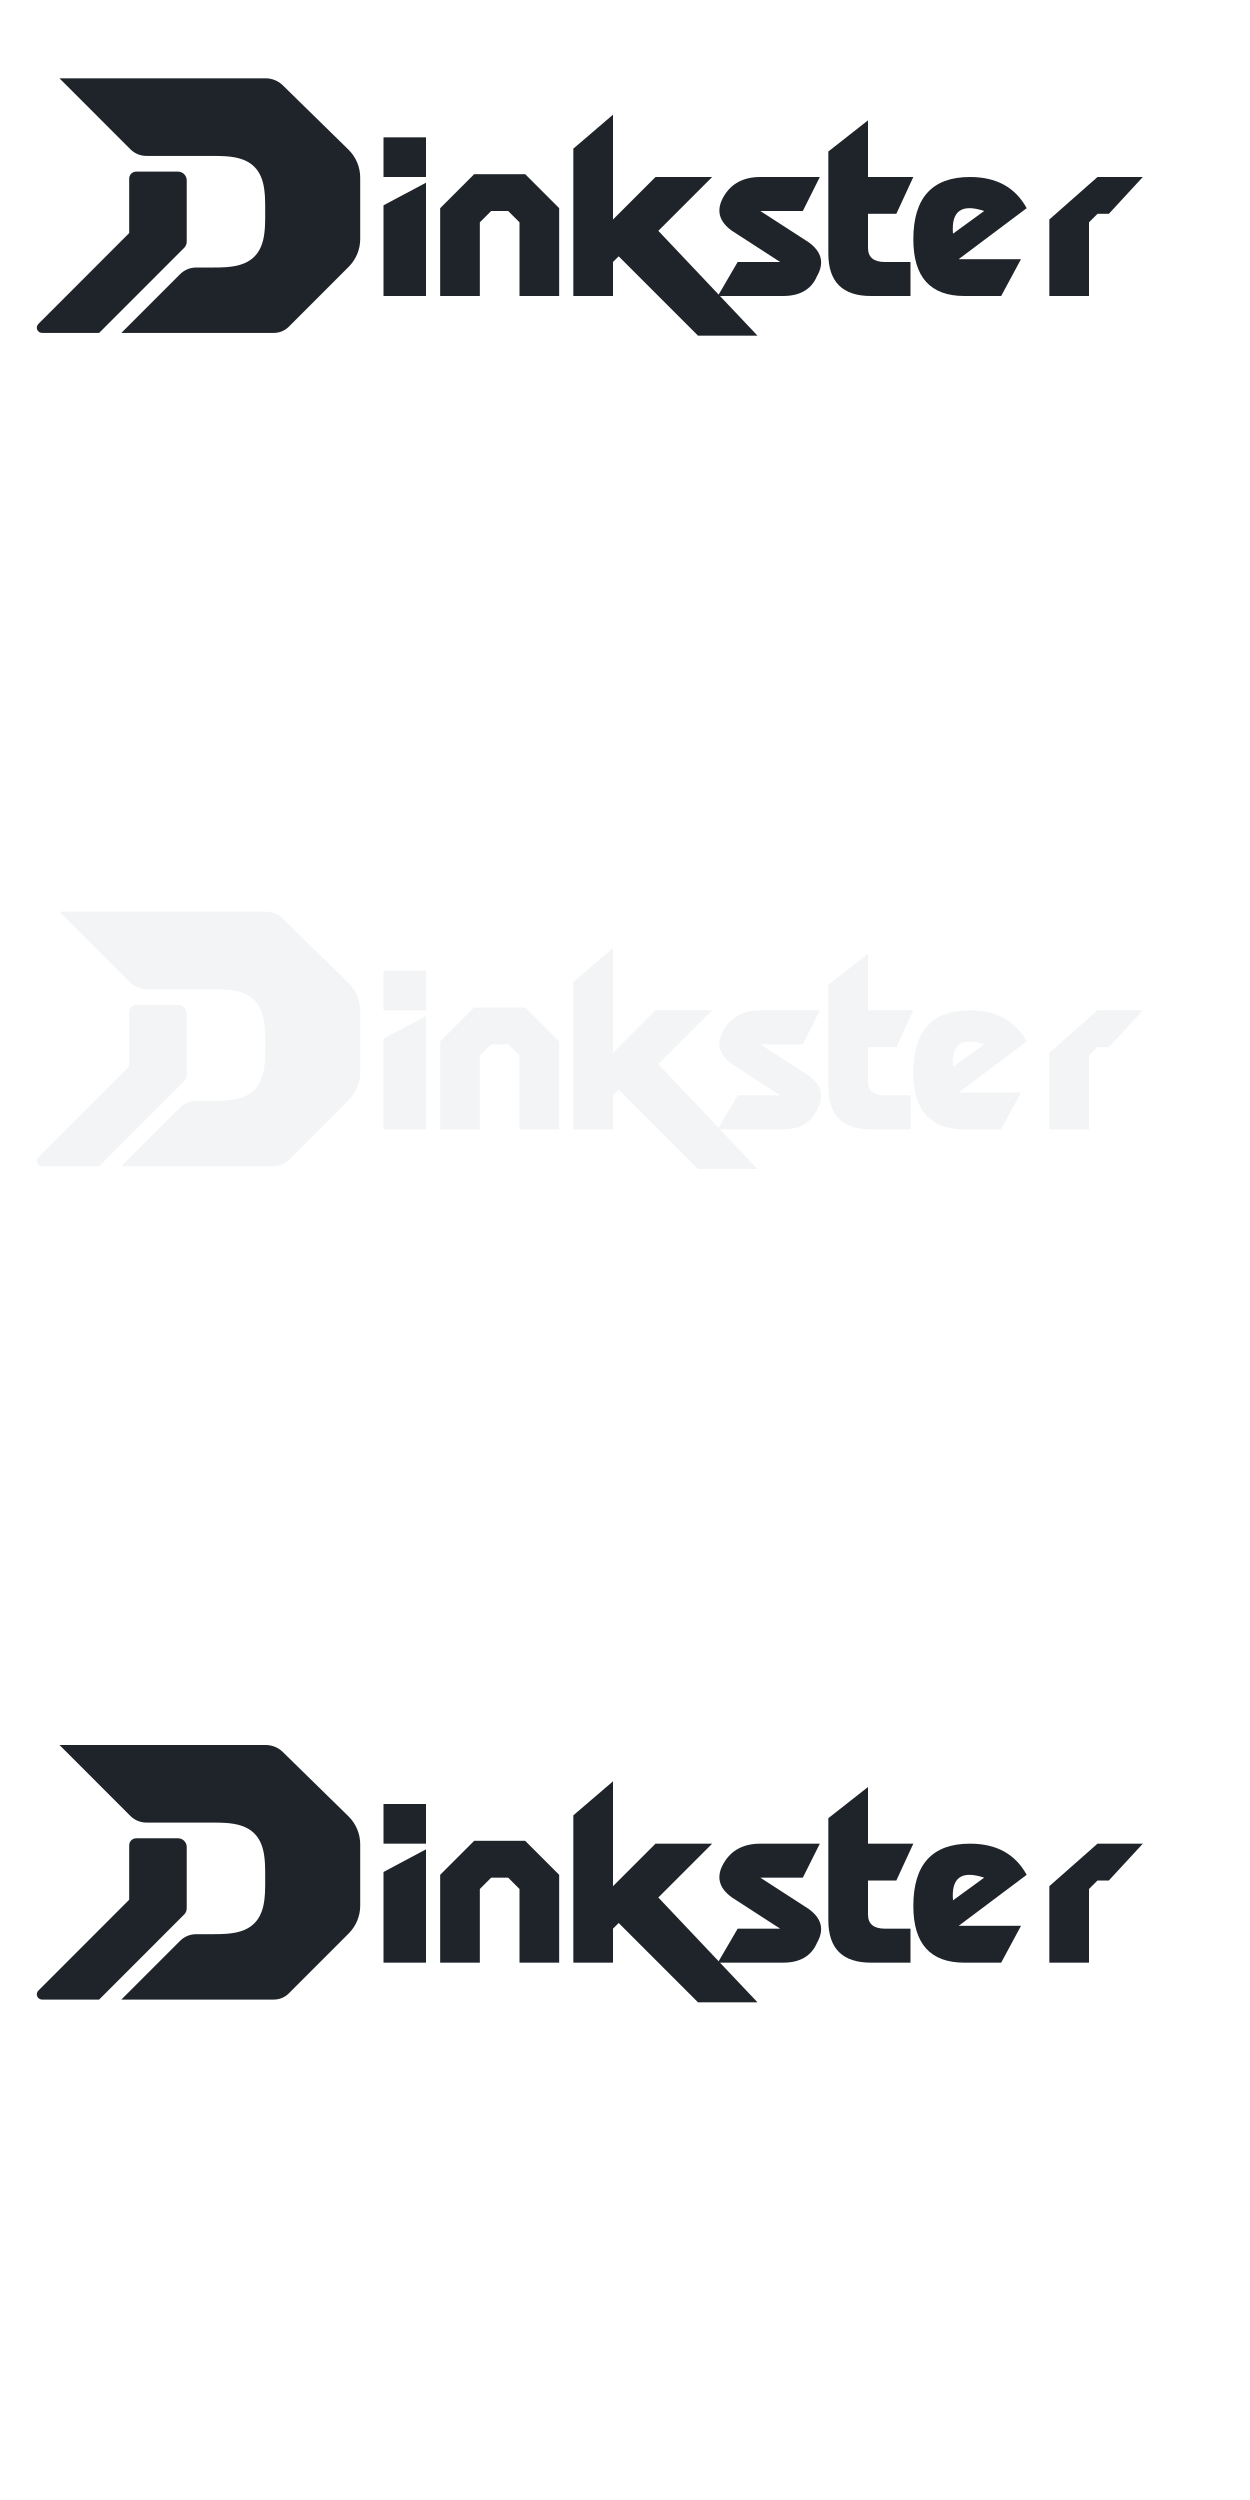
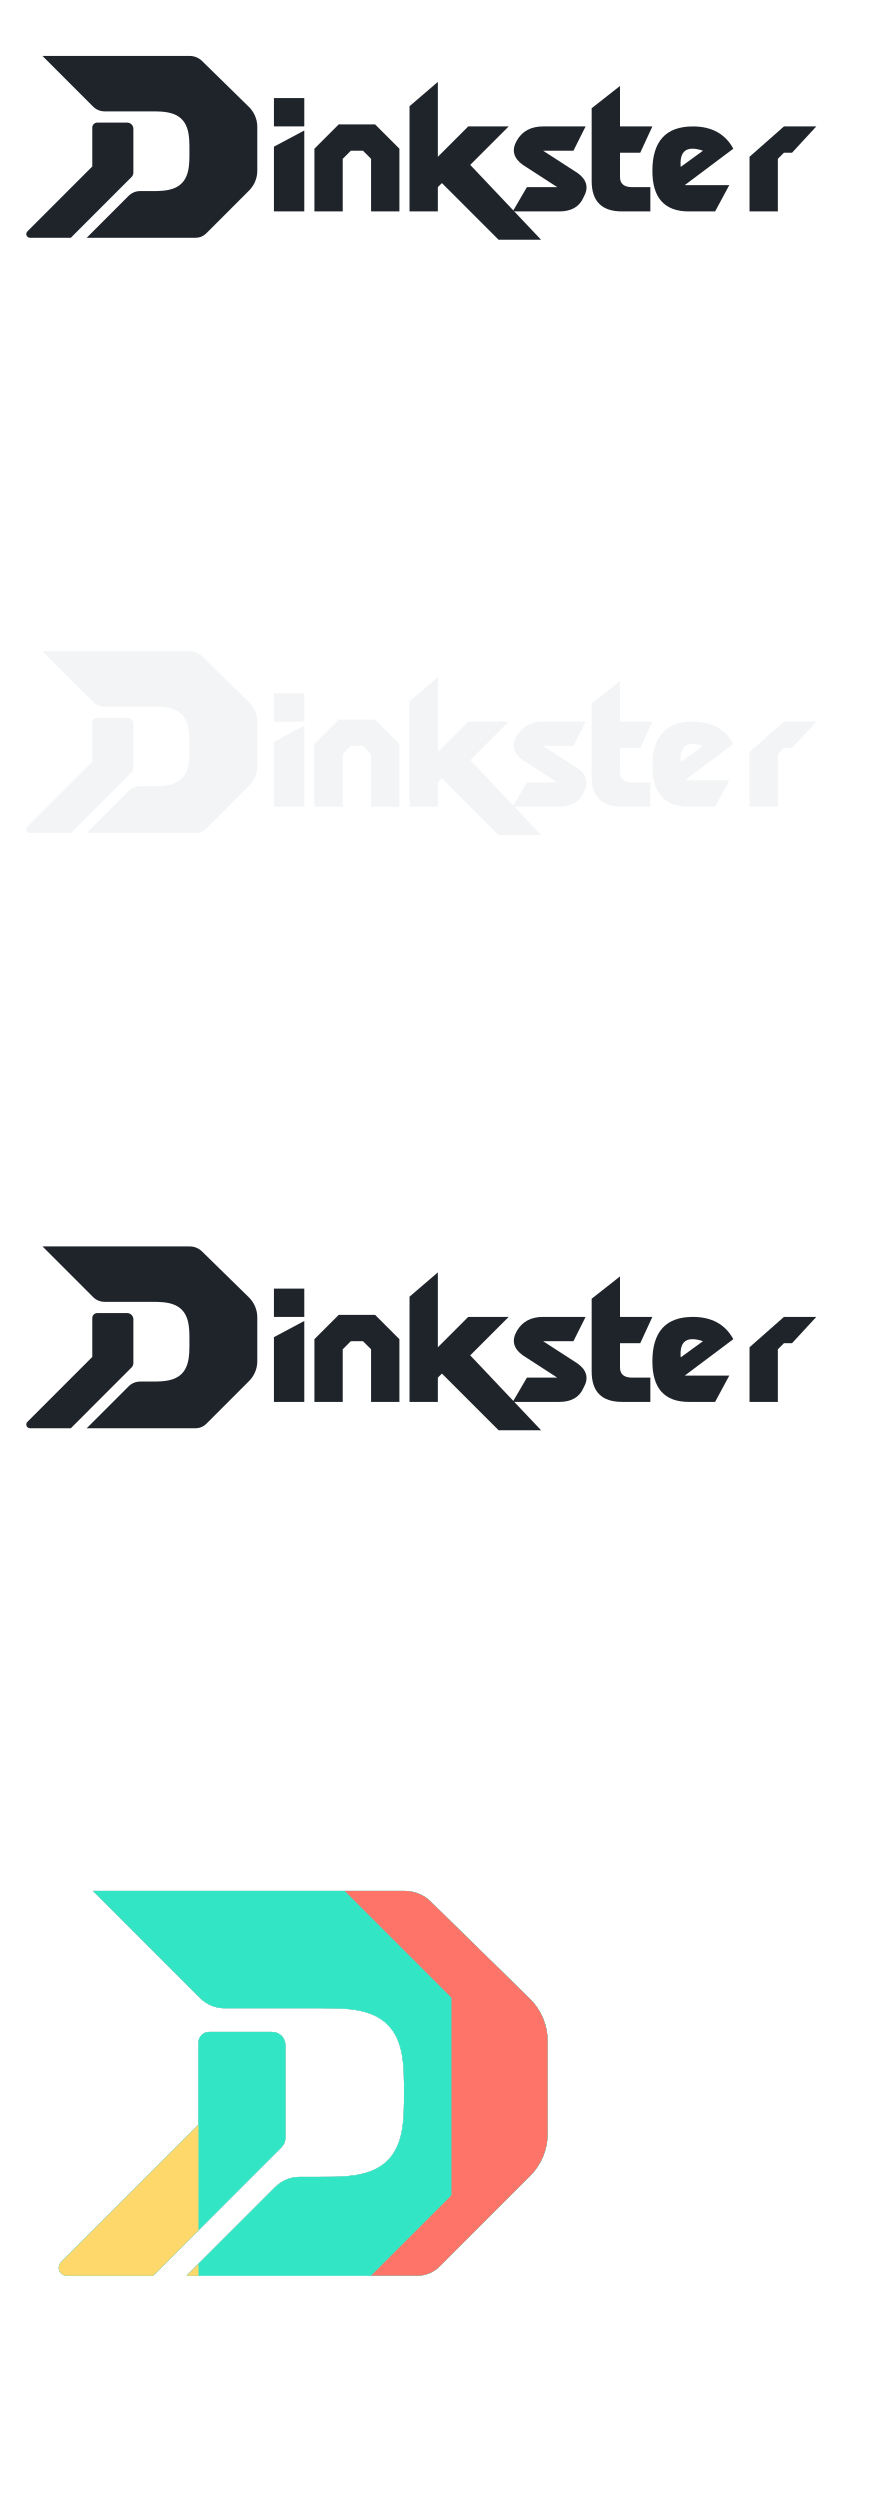
- <svg xmlns="http://www.w3.org/2000/svg" viewBox="0 0 1500 3000" width="1500" height="3000">
+ <svg xmlns="http://www.w3.org/2000/svg" viewBox="0 0 1500 4200" width="1500" height="4200">
  <g id="00_Reference" style="display:none">
    </g>
  <g id="01_Construction" style="display:none">
+     <g id="d-named-construction" transform="translate(-180.0791 26.32411) scale(2.213439)" fill="none" stroke="#FF7468" stroke-width="0.5">
+       <path d="M152.0 68.0 L388.6 68.0 A28.0 28.0 0 0 1 408.2 76.0 L483.5 149.8 A45.0 45.0 0 0 1 497.0 181.9 L497.0 252.4 A45.0 45.0 0 0 1 483.8 284.2 L415.0 353.0 A24.0 24.0 0 0 1 398.1 360.0 L223.0 360.0 L290.4 292.6 A26.0 26.0 0 0 1 308.8 285.0 L324.0 285.0 L331.5 285.0 L335.6 284.9 L339.0 284.8 L341.9 284.7 L344.6 284.5 L347.0 284.2 L349.3 283.9 L351.5 283.6 L353.5 283.3 L355.5 282.9 L357.3 282.4 L359.1 281.9 L360.8 281.4 L362.4 280.8 L364.0 280.2 L365.5 279.5 L366.9 278.8 L368.3 278.0 L369.7 277.2 L370.9 276.4 L372.2 275.5 L373.3 274.5 L374.5 273.6 L375.5 272.5 L376.6 271.5 L377.5 270.3 L378.5 269.2 L379.4 267.9 L380.2 266.7 L381.0 265.3 L381.8 263.9 L382.5 262.5 L383.2 261.0 L383.8 259.4 L384.4 257.8 L384.9 256.1 L385.4 254.3 L385.9 252.5 L386.3 250.5 L386.6 248.5 L386.9 246.3 L387.2 244.0 L387.5 241.6 L387.7 238.9 L387.8 236.0 L387.9 232.6 L388.0 228.5 L388.0 221.0 L388.0 213.5 L387.9 209.4 L387.8 206.0 L387.7 203.1 L387.5 200.4 L387.2 198.0 L386.9 195.7 L386.6 193.5 L386.3 191.5 L385.9 189.5 L385.4 187.7 L384.9 185.9 L384.4 184.2 L383.8 182.6 L383.2 181.0 L382.5 179.5 L381.8 178.1 L381.0 176.7 L380.2 175.3 L379.4 174.1 L378.5 172.8 L377.5 171.7 L376.6 170.5 L375.5 169.5 L374.5 168.4 L373.3 167.5 L372.2 166.5 L370.9 165.6 L369.7 164.8 L368.3 164.0 L366.9 163.2 L365.5 162.5 L364.0 161.8 L362.4 161.2 L360.8 160.6 L359.1 160.1 L357.3 159.6 L355.5 159.1 L353.5 158.7 L351.5 158.4 L349.3 158.1 L347.0 157.8 L344.6 157.5 L341.9 157.3 L339.0 157.2 L335.6 157.1 L331.5 157.0 L324.0 157.0 L251.8 157.0 A26.0 26.0 0 0 1 233.4 149.4 Z" />
+       <circle id="vertex-top_left" cx="152.0" cy="68.0" r="1" />
+       <circle id="vertex-top_right" cx="400.0" cy="68.0" r="1" />
+       <circle id="vertex-right_top" cx="497.0" cy="163.0" r="1" />
+       <circle id="vertex-right_bottom" cx="497.0" cy="271.0" r="1" />
+       <circle id="vertex-bottom_right" cx="408.0" cy="360.0" r="1" />
+       <circle id="vertex-bottom_channel" cx="223.0" cy="360.0" r="1" />
+       <circle id="vertex-aperture_bl" cx="298.0" cy="285.0" r="1" />
+       <circle id="vertex-aperture_tl" cx="241.0" cy="157.0" r="1" />
+       <circle id="fillet-top_right" cx="388.573" cy="96.0" r="28.0" />
+       <circle id="fillet-right_top" cx="452.0" cy="181.915" r="45.0" />
+       <circle id="fillet-right_bottom" cx="452.0" cy="252.36" r="45.0" />
+       <circle id="fillet-bottom_right" cx="398.059" cy="336.0" r="24.0" />
+       <circle id="fillet-aperture_bl" cx="308.77" cy="311.0" r="26.0" />
+       <circle id="fillet-aperture_tl" cx="251.77" cy="131.0" r="26.0" />
+       <path d="M232.0 183.0 A8.0 8.0 0 0 1 240.0 175.0 L288.0 175.0 A10.0 10.0 0 0 1 298.0 185.0 L298.0 255.4 A10.0 10.0 0 0 1 295.1 262.4 L197.5 360.0 L132.0 360.0 A6.0 6.0 0 0 1 127.7 349.8 L232.0 245.5 Z" />
+       <circle id="vertex-stem_tl" cx="232.0" cy="175.0" r="1" />
+       <circle id="vertex-stem_tr" cx="298.0" cy="175.0" r="1" />
+       <circle id="vertex-stem_bottom" cx="298.0" cy="259.5" r="1" />
+       <circle id="vertex-leg_bottom" cx="197.5" cy="360.0" r="1" />
+       <circle id="vertex-leg_end" cx="117.5" cy="360.0" r="1" />
+       <circle id="vertex-leg_stem" cx="232.0" cy="245.5" r="1" />
+       <circle id="fillet-stem_tl" cx="240.0" cy="183.0" r="8.0" />
+       <circle id="fillet-stem_tr" cx="288.0" cy="185.0" r="10.0" />
+       <circle id="fillet-stem_bottom" cx="288.0" cy="255.358" r="10.0" />
+       <circle id="fillet-leg_end" cx="131.985" cy="354.0" r="6.0" />
+       <line id="guide-TOP" x1="80" y1="68.0" x2="520" y2="68.0" />
+       <line id="guide-BOTTOM" x1="80" y1="360.0" x2="520" y2="360.0" />
+       <line id="guide-RIGHT" x1="497.0" y1="40" x2="497.0" y2="390" />
+       <line id="guide-APERTURE_TOP" x1="220" y1="157.0" x2="410" y2="157.0" />
+       <line id="guide-APERTURE_BOTTOM" x1="220" y1="285.0" x2="410" y2="285.0" />
+       <line id="guide-STEM_TOP" x1="210" y1="175.0" x2="320" y2="175.0" />
+       <line id="guide-STEM_L" x1="232.0" y1="160" x2="232.0" y2="380" />
+       <line id="guide-STEM_R" x1="298.0" y1="160" x2="298.0" y2="380" />
+       <path id="guide-CHAMFER_TL" d="M124.0 40L474.0 390" />
+       <path id="guide-CHAMFER_TR" d="M374.0 40L724.0 390" />
+       <path id="guide-CHAMFER_BR" d="M728.0 40L378.0 390" />
+       <path id="guide-CHANNEL_LOW" d="M543.0 40L193.0 390" />
+       <path id="guide-STEM_DIAG" d="M517.5 40L167.5 390" />
+       <path id="guide-LEG_DIAG" d="M437.5 40L87.5 390" />
+       <circle id="BOWL_R-construction" cx="338.0" cy="221.0" r="50.0" />
+     </g>
    <g id="outfit-scaffold" transform="translate(120 800) scale(.12 -.12)">
      <path id="scaffold-i" d="M50 0V489H224.5V0ZM137.25 545.5Q98 545.5 72.0 572.375Q46 599.25 46 638.5Q46 677.75 72.0 704.625Q98 731.5 137.25 731.5Q177.5 731.5 203.0 704.625Q228.5 677.75 228.5 638.5Q228.5 599.25 203.0 572.375Q177.5 545.5 137.25 545.5Z" transform="translate(0 0)" />
      <path id="scaffold-n" d="M367.5 0V276.25Q367.5 310 347.5 329.375Q327.5 348.75 296.811 348.75Q275.936 348.75 259.593 340.0Q243.25 331.25 234.125 314.875Q225 298.5 225 276.25L157.25 307.75Q157.25 366.5 183.125 409.375Q209 452.25 254.474 475.625Q299.948 499 357.599 499Q410.75 499 452.375 474.5Q494 450 518.0 408.75Q542 367.5 542 316V0ZM50.5 0V489H225V0Z" transform="translate(275 0)" />
      <path id="scaffold-k" d="M364.5 0 211 255.5 363.5 489H554.5L364.5 225.75L369.5 289.5L564.5 0ZM50.5 0V729H225V0Z" transform="translate(858 0)" />
      <path id="scaffold-s" d="M236.75 -13.75Q192.25 -13.75 148.5 -2.125Q104.75 9.5 67.375 30.125Q30 50.75 4 78L98.75 175Q123 149.75 156.25 135.625Q189.5 121.5 227.5 121.5Q249.5 121.5 261.375 127.625Q273.25 133.75 273.25 145Q273.25 161 256.375 169.25Q239.5 177.5 213.25 184.125Q187 190.75 157.75 200.125Q128.5 209.5 101.875 225.75Q75.25 242 58.75 270.875Q42.25 299.75 42.25 345Q42.25 391.75 67.5 427.375Q92.75 463 139.0 483.625Q185.25 504.25 247 504.25Q310.25 504.25 367.125 482.625Q424 461 458.5 417.75L363 320.75Q339 348.25 309.75 358.625Q280.5 369 256.75 369Q234.25 369 224.125 362.375Q214 355.75 214 345Q214 331.75 230.5 323.75Q247 315.75 273.25 309.25Q299.5 302.75 328.375 292.875Q357.25 283 383.5 265.375Q409.75 247.75 426.25 218.75Q442.75 189.75 442.75 143.5Q442.75 71.25 387.0 28.75Q331.25 -13.75 236.75 -13.75Z" transform="translate(1421 0)" />
      <path id="scaffold-t" d="M117.5 0V690.5H292V0ZM10 344V489H399.5V344Z" transform="translate(1892 0)" />
      <path id="scaffold-e" d="M298.25 -11.5Q215.75 -11.5 152.625 21.0Q89.5 53.5 53.75 111.625Q18 169.75 18 244.5Q18 318.5 52.875 376.125Q87.75 433.75 148.375 467.125Q209 500.5 284.75 500.5Q359.25 500.5 416.375 469.125Q473.5 437.75 506.0 382.25Q538.5 326.75 538.5 255.5Q538.5 241.25 537.0 225.75Q535.5 210.25 531 190L99.5 187.75V300.25L462 302.5L383.5 253.75Q383 294.75 372.125 321.375Q361.25 348 340.125 361.75Q319 375.5 287.25 375.5Q254.25 375.5 230.0 359.75Q205.75 344 192.875 314.875Q180 285.75 180 244.5Q180 202.5 193.875 173.375Q207.75 144.25 234.0 129.125Q260.25 114 298 114Q333.5 114 361.25 125.875Q389 137.75 411 162.75L502 72.25Q465.5 30.5 414.0 9.5Q362.5 -11.5 298.25 -11.5Z" transform="translate(2302 0)" />
      <path id="scaffold-r" d="M50.5 0V489H225V0ZM225 266.25 147.25 331.75Q175.75 414.5 223.745 456.75Q271.741 499 349.25 499Q383.75 499 409.375 489.75Q435 480.5 452.5 462L352 326.5Q343.5 336 329.292 341.625Q315.083 347.25 296.5 347.25Q262.5 347.25 243.75 326.689Q225 306.127 225 266.25Z" transform="translate(2856 0)" />
    </g>
  </g>
  <g id="02_Logo_Master_Mono" style="display:none">
    <path id="dinkster-d" fill="#32E6C5" d="M156.4 176.8 L680.0 176.8 A62.0 62.0 0 0 1 723.4 194.5 L890.1 357.8 A99.6 99.6 0 0 1 920.0 429.0 L920.0 584.9 A99.6 99.6 0 0 1 890.8 655.3 L738.6 807.6 A53.1 53.1 0 0 1 701.0 823.2 L313.5 823.2 L462.7 674.0 A57.5 57.5 0 0 1 503.4 657.2 L537.1 657.2 L553.8 657.1 L562.8 657.0 L570.3 656.7 L576.8 656.4 L582.6 656.0 L588.1 655.4 L593.2 654.8 L597.9 654.1 L602.5 653.3 L606.8 652.4 L610.9 651.4 L614.8 650.3 L618.5 649.1 L622.2 647.8 L625.6 646.5 L628.9 645.0 L632.1 643.4 L635.2 641.7 L638.1 639.9 L641.0 638.1 L643.7 636.1 L646.3 634.0 L648.8 631.8 L651.1 629.6 L653.4 627.2 L655.6 624.7 L657.7 622.1 L659.7 619.4 L661.5 616.5 L663.3 613.6 L665.0 610.5 L666.6 607.3 L668.0 604.0 L669.4 600.6 L670.7 597.0 L671.9 593.2 L673.0 589.3 L674.0 585.2 L674.9 580.9 L675.7 576.4 L676.4 571.6 L677.0 566.5 L677.5 561.1 L678.0 555.2 L678.3 548.7 L678.5 541.3 L678.7 532.2 L678.7 515.5 L678.7 498.8 L678.5 489.7 L678.3 482.3 L678.0 475.8 L677.5 469.9 L677.0 464.5 L676.4 459.4 L675.7 454.6 L674.9 450.1 L674.0 445.8 L673.0 441.7 L671.9 437.8 L670.7 434.0 L669.4 430.4 L668.0 427.0 L666.6 423.6 L665.0 420.4 L663.3 417.4 L661.5 414.4 L659.7 411.6 L657.7 408.9 L655.6 406.3 L653.4 403.8 L651.1 401.4 L648.8 399.1 L646.3 397.0 L643.7 394.9 L641.0 392.9 L638.1 391.0 L635.2 389.3 L632.1 387.6 L628.9 386.0 L625.6 384.5 L622.2 383.2 L618.5 381.9 L614.8 380.7 L610.9 379.6 L606.8 378.6 L602.5 377.7 L597.9 376.9 L593.2 376.2 L588.1 375.5 L582.6 375.0 L576.8 374.6 L570.3 374.3 L562.8 374.0 L553.8 373.9 L537.1 373.8 L377.2 373.8 A57.5 57.5 0 0 1 336.5 357.0 Z M333.4 431.4 A17.7 17.7 0 0 1 351.1 413.7 L457.4 413.7 A22.1 22.1 0 0 1 479.5 435.8 L479.5 591.5 A22.1 22.1 0 0 1 473.0 607.2 L257.1 823.2 L112.1 823.2 A13.3 13.3 0 0 1 102.7 800.5 L333.4 569.7 Z" />
  </g>
-   <g id="03_Chromatic_Cyan" style="display:none" />
-   <g id="04_Chromatic_Coral" style="display:none" />
-   <g id="05_Chromatic_Yellow" style="display:none" />
+   <defs>
+     <clipPath id="approved-silhouette" clipPathUnits="userSpaceOnUse">
+       <path id="silhouette-clip-path" fill="#32E6C5" d="M156.4 176.8 L680.0 176.8 A62.0 62.0 0 0 1 723.4 194.5 L890.1 357.8 A99.6 99.6 0 0 1 920.0 429.0 L920.0 584.9 A99.6 99.6 0 0 1 890.8 655.3 L738.6 807.6 A53.1 53.1 0 0 1 701.0 823.2 L313.5 823.2 L462.7 674.0 A57.5 57.5 0 0 1 503.4 657.2 L537.1 657.2 L553.8 657.1 L562.8 657.0 L570.3 656.7 L576.8 656.4 L582.6 656.0 L588.1 655.4 L593.2 654.8 L597.9 654.1 L602.5 653.3 L606.8 652.4 L610.9 651.4 L614.8 650.3 L618.5 649.1 L622.2 647.8 L625.6 646.5 L628.9 645.0 L632.1 643.4 L635.2 641.7 L638.1 639.9 L641.0 638.1 L643.7 636.1 L646.3 634.0 L648.8 631.8 L651.1 629.6 L653.4 627.2 L655.6 624.7 L657.7 622.1 L659.7 619.4 L661.5 616.5 L663.3 613.6 L665.0 610.5 L666.6 607.3 L668.0 604.0 L669.4 600.6 L670.7 597.0 L671.9 593.2 L673.0 589.3 L674.0 585.2 L674.9 580.9 L675.7 576.4 L676.4 571.6 L677.0 566.5 L677.5 561.1 L678.0 555.2 L678.3 548.7 L678.5 541.3 L678.7 532.2 L678.7 515.5 L678.7 498.8 L678.5 489.7 L678.3 482.3 L678.0 475.8 L677.5 469.9 L677.0 464.5 L676.4 459.4 L675.7 454.6 L674.9 450.1 L674.0 445.8 L673.0 441.7 L671.9 437.8 L670.7 434.0 L669.4 430.4 L668.0 427.0 L666.6 423.6 L665.0 420.4 L663.3 417.4 L661.5 414.4 L659.7 411.6 L657.7 408.9 L655.6 406.3 L653.4 403.8 L651.1 401.4 L648.8 399.1 L646.3 397.0 L643.7 394.9 L641.0 392.9 L638.1 391.0 L635.2 389.3 L632.1 387.6 L628.9 386.0 L625.6 384.5 L622.2 383.2 L618.5 381.9 L614.8 380.7 L610.9 379.6 L606.8 378.6 L602.5 377.7 L597.9 376.9 L593.2 376.2 L588.1 375.5 L582.6 375.0 L576.8 374.6 L570.3 374.3 L562.8 374.0 L553.8 373.9 L537.1 373.8 L377.2 373.8 A57.5 57.5 0 0 1 336.5 357.0 Z M333.4 431.4 A17.7 17.7 0 0 1 351.1 413.7 L457.4 413.7 A22.1 22.1 0 0 1 479.5 435.8 L479.5 591.5 A22.1 22.1 0 0 1 473.0 607.2 L257.1 823.2 L112.1 823.2 A13.3 13.3 0 0 1 102.7 800.5 L333.4 569.7 Z" />
+     </clipPath>
+     <clipPath id="plane-coral" clipPathUnits="userSpaceOnUse">
+       <polygon points="343,68 424,149 424,299 363,360 600,360 600,40 343,40" transform="translate(-180.0791 26.32411) scale(2.213439)" />
+     </clipPath>
+     <clipPath id="plane-yellow" clipPathUnits="userSpaceOnUse">
+       <polygon points="80,240 232,240 232,390 80,390" transform="translate(-180.0791 26.32411) scale(2.213439)" />
+     </clipPath>
+   </defs>
+   <g id="03_Chromatic_Cyan" style="display:none">
+     <path id="master-plane-cyan" fill="#32E6C5" d="M156.4 176.8 L680.0 176.8 A62.0 62.0 0 0 1 723.4 194.5 L890.1 357.8 A99.6 99.6 0 0 1 920.0 429.0 L920.0 584.9 A99.6 99.6 0 0 1 890.8 655.3 L738.6 807.6 A53.1 53.1 0 0 1 701.0 823.2 L313.5 823.2 L462.7 674.0 A57.5 57.5 0 0 1 503.4 657.2 L537.1 657.2 L553.8 657.1 L562.8 657.0 L570.3 656.7 L576.8 656.4 L582.6 656.0 L588.1 655.4 L593.2 654.8 L597.9 654.1 L602.5 653.3 L606.8 652.4 L610.9 651.4 L614.8 650.3 L618.5 649.1 L622.2 647.8 L625.6 646.5 L628.9 645.0 L632.1 643.4 L635.2 641.7 L638.1 639.9 L641.0 638.1 L643.7 636.1 L646.3 634.0 L648.8 631.8 L651.1 629.6 L653.4 627.2 L655.6 624.7 L657.7 622.1 L659.7 619.4 L661.5 616.5 L663.3 613.6 L665.0 610.5 L666.6 607.3 L668.0 604.0 L669.4 600.6 L670.7 597.0 L671.9 593.2 L673.0 589.3 L674.0 585.2 L674.9 580.9 L675.7 576.4 L676.4 571.6 L677.0 566.5 L677.5 561.1 L678.0 555.2 L678.3 548.7 L678.5 541.3 L678.7 532.2 L678.7 515.5 L678.7 498.8 L678.5 489.7 L678.3 482.3 L678.0 475.8 L677.5 469.9 L677.0 464.5 L676.4 459.4 L675.7 454.6 L674.9 450.1 L674.0 445.8 L673.0 441.7 L671.9 437.8 L670.7 434.0 L669.4 430.4 L668.0 427.0 L666.6 423.6 L665.0 420.4 L663.3 417.4 L661.5 414.4 L659.7 411.6 L657.7 408.9 L655.6 406.3 L653.4 403.8 L651.1 401.4 L648.8 399.1 L646.3 397.0 L643.7 394.9 L641.0 392.9 L638.1 391.0 L635.2 389.3 L632.1 387.6 L628.9 386.0 L625.6 384.5 L622.2 383.2 L618.5 381.9 L614.8 380.7 L610.9 379.6 L606.8 378.6 L602.5 377.7 L597.9 376.9 L593.2 376.2 L588.1 375.5 L582.6 375.0 L576.8 374.6 L570.3 374.3 L562.8 374.0 L553.8 373.9 L537.1 373.8 L377.2 373.8 A57.5 57.5 0 0 1 336.5 357.0 Z M333.4 431.4 A17.7 17.7 0 0 1 351.1 413.7 L457.4 413.7 A22.1 22.1 0 0 1 479.5 435.8 L479.5 591.5 A22.1 22.1 0 0 1 473.0 607.2 L257.1 823.2 L112.1 823.2 A13.3 13.3 0 0 1 102.7 800.5 L333.4 569.7 Z" />
+   </g>
+   <g id="04_Chromatic_Coral" style="display:none">
+     <path id="master-plane-coral" fill="#FF7468" d="M156.4 176.8 L680.0 176.8 A62.0 62.0 0 0 1 723.4 194.5 L890.1 357.8 A99.6 99.6 0 0 1 920.0 429.0 L920.0 584.9 A99.6 99.6 0 0 1 890.8 655.3 L738.6 807.6 A53.1 53.1 0 0 1 701.0 823.2 L313.5 823.2 L462.7 674.0 A57.5 57.5 0 0 1 503.4 657.2 L537.1 657.2 L553.8 657.1 L562.8 657.0 L570.3 656.7 L576.8 656.4 L582.6 656.0 L588.1 655.4 L593.2 654.8 L597.9 654.1 L602.5 653.3 L606.8 652.4 L610.9 651.4 L614.8 650.3 L618.5 649.1 L622.2 647.8 L625.6 646.5 L628.9 645.0 L632.1 643.4 L635.2 641.7 L638.1 639.9 L641.0 638.1 L643.7 636.1 L646.3 634.0 L648.8 631.8 L651.1 629.6 L653.4 627.2 L655.6 624.7 L657.7 622.1 L659.7 619.4 L661.5 616.5 L663.3 613.6 L665.0 610.5 L666.6 607.3 L668.0 604.0 L669.4 600.6 L670.7 597.0 L671.9 593.2 L673.0 589.3 L674.0 585.2 L674.9 580.9 L675.7 576.4 L676.4 571.6 L677.0 566.5 L677.5 561.1 L678.0 555.2 L678.3 548.7 L678.5 541.3 L678.7 532.2 L678.7 515.5 L678.7 498.8 L678.5 489.7 L678.3 482.3 L678.0 475.8 L677.5 469.9 L677.0 464.5 L676.4 459.4 L675.7 454.6 L674.9 450.1 L674.0 445.8 L673.0 441.7 L671.9 437.8 L670.7 434.0 L669.4 430.4 L668.0 427.0 L666.6 423.6 L665.0 420.4 L663.3 417.4 L661.5 414.4 L659.7 411.6 L657.7 408.9 L655.6 406.3 L653.4 403.8 L651.1 401.4 L648.8 399.1 L646.3 397.0 L643.7 394.9 L641.0 392.9 L638.1 391.0 L635.2 389.3 L632.1 387.6 L628.9 386.0 L625.6 384.5 L622.2 383.2 L618.5 381.9 L614.8 380.7 L610.9 379.6 L606.8 378.6 L602.5 377.7 L597.9 376.9 L593.2 376.2 L588.1 375.5 L582.6 375.0 L576.8 374.6 L570.3 374.3 L562.8 374.0 L553.8 373.9 L537.1 373.8 L377.2 373.8 A57.5 57.5 0 0 1 336.5 357.0 Z M333.4 431.4 A17.7 17.7 0 0 1 351.1 413.7 L457.4 413.7 A22.1 22.1 0 0 1 479.5 435.8 L479.5 591.5 A22.1 22.1 0 0 1 473.0 607.2 L257.1 823.2 L112.1 823.2 A13.3 13.3 0 0 1 102.7 800.5 L333.4 569.7 Z" clip-path="url(#plane-coral)" />
+   </g>
+   <g id="05_Chromatic_Yellow" style="display:none">
+     <path id="master-plane-yellow" fill="#FFD86B" d="M156.4 176.8 L680.0 176.8 A62.0 62.0 0 0 1 723.4 194.5 L890.1 357.8 A99.6 99.6 0 0 1 920.0 429.0 L920.0 584.9 A99.6 99.6 0 0 1 890.8 655.3 L738.6 807.6 A53.1 53.1 0 0 1 701.0 823.2 L313.5 823.2 L462.7 674.0 A57.5 57.5 0 0 1 503.4 657.2 L537.1 657.2 L553.8 657.1 L562.8 657.0 L570.3 656.7 L576.8 656.4 L582.6 656.0 L588.1 655.4 L593.2 654.8 L597.9 654.1 L602.5 653.3 L606.8 652.4 L610.9 651.4 L614.8 650.3 L618.5 649.1 L622.2 647.8 L625.6 646.5 L628.9 645.0 L632.1 643.4 L635.2 641.7 L638.1 639.9 L641.0 638.1 L643.7 636.1 L646.3 634.0 L648.8 631.8 L651.1 629.6 L653.4 627.2 L655.6 624.7 L657.7 622.1 L659.7 619.4 L661.5 616.5 L663.3 613.6 L665.0 610.5 L666.6 607.3 L668.0 604.0 L669.4 600.6 L670.7 597.0 L671.9 593.2 L673.0 589.3 L674.0 585.2 L674.9 580.9 L675.7 576.4 L676.4 571.6 L677.0 566.5 L677.5 561.1 L678.0 555.2 L678.3 548.7 L678.5 541.3 L678.7 532.2 L678.7 515.5 L678.7 498.8 L678.5 489.7 L678.3 482.3 L678.0 475.8 L677.5 469.9 L677.0 464.5 L676.4 459.4 L675.7 454.6 L674.9 450.1 L674.0 445.8 L673.0 441.7 L671.9 437.8 L670.7 434.0 L669.4 430.4 L668.0 427.0 L666.6 423.6 L665.0 420.4 L663.3 417.4 L661.5 414.4 L659.7 411.6 L657.7 408.9 L655.6 406.3 L653.4 403.8 L651.1 401.4 L648.8 399.1 L646.3 397.0 L643.7 394.9 L641.0 392.9 L638.1 391.0 L635.2 389.3 L632.1 387.6 L628.9 386.0 L625.6 384.5 L622.2 383.2 L618.5 381.9 L614.8 380.7 L610.9 379.6 L606.8 378.6 L602.5 377.7 L597.9 376.9 L593.2 376.2 L588.1 375.5 L582.6 375.0 L576.8 374.6 L570.3 374.3 L562.8 374.0 L553.8 373.9 L537.1 373.8 L377.2 373.8 A57.5 57.5 0 0 1 336.5 357.0 Z M333.4 431.4 A17.7 17.7 0 0 1 351.1 413.7 L457.4 413.7 A22.1 22.1 0 0 1 479.5 435.8 L479.5 591.5 A22.1 22.1 0 0 1 473.0 607.2 L257.1 823.2 L112.1 823.2 A13.3 13.3 0 0 1 102.7 800.5 L333.4 569.7 Z" clip-path="url(#plane-yellow)" />
+   </g>
  <g id="06_Wordmark_inkster" style="display:none">
    <g fill="#1F242A" transform="translate(-300 -640) scale(4)">
      <path id="editable-i" d="M0 0H15V14H0Z M0 24L15 16V56H0Z" transform="translate(153 122)" fill-rule="evenodd" />
      <path id="editable-n" d="M0 56V25L12 13H30L42 25V56H28V30L24 26H18L14 30V56Z" transform="translate(173 122)" fill-rule="evenodd" />
      <path id="editable-k" d="M0 4L14 -8V29L29 14H49L30 33L65 70H44L16 42L14 44V56H0Z" transform="translate(220 122)" fill-rule="evenodd" />
      <path id="editable-s" d="M36 14L30 26H15L32 37Q39 42 35 49Q32 56 23 56H0L7 44H22L5 33Q-2 28 2 21Q6 14 15 14Z" transform="translate(271 122)" fill-rule="evenodd" />
      <path id="editable-t" d="M0 5L14 -6V14H30L24 27H14V39Q14 44 20 44H29V56H15Q0 56 0 41Z" transform="translate(310 122)" fill-rule="evenodd" />
      <path id="editable-e" d="M40 25L16 43H38L31 56H18Q0 56 0 36Q0 14 20 14Q34 14 40 25Z M14 34L25 26Q13 22 14 34Z" transform="translate(340 122)" fill-rule="evenodd" />
      <path id="editable-r" d="M0 56V29L17 14H33L21 27H17L14 30V56Z" transform="translate(388 122)" fill-rule="evenodd" />
    </g>
  </g>
  <g id="07_Exports_Artboards" style="display:inline">
+     <g id="symbol-mono" transform="translate(0 3000)">
+       <rect width="1000" height="1000" opacity="0" />
+       <path id="export-mono-d" fill="#1F242A" d="M156.4 176.8 L680.0 176.8 A62.0 62.0 0 0 1 723.4 194.5 L890.1 357.8 A99.6 99.6 0 0 1 920.0 429.0 L920.0 584.9 A99.6 99.6 0 0 1 890.8 655.3 L738.6 807.6 A53.1 53.1 0 0 1 701.0 823.2 L313.5 823.2 L462.7 674.0 A57.5 57.5 0 0 1 503.4 657.2 L537.1 657.2 L553.8 657.1 L562.8 657.0 L570.3 656.7 L576.8 656.4 L582.6 656.0 L588.1 655.4 L593.2 654.8 L597.9 654.1 L602.5 653.3 L606.8 652.4 L610.9 651.4 L614.8 650.3 L618.5 649.1 L622.2 647.8 L625.6 646.5 L628.9 645.0 L632.1 643.4 L635.2 641.7 L638.1 639.9 L641.0 638.1 L643.7 636.1 L646.3 634.0 L648.8 631.8 L651.1 629.6 L653.4 627.2 L655.6 624.7 L657.7 622.1 L659.7 619.4 L661.5 616.5 L663.3 613.6 L665.0 610.5 L666.6 607.3 L668.0 604.0 L669.4 600.6 L670.7 597.0 L671.9 593.2 L673.0 589.3 L674.0 585.2 L674.9 580.9 L675.7 576.4 L676.4 571.6 L677.0 566.5 L677.5 561.1 L678.0 555.2 L678.3 548.7 L678.5 541.3 L678.7 532.2 L678.7 515.5 L678.7 498.8 L678.5 489.7 L678.3 482.3 L678.0 475.8 L677.5 469.9 L677.0 464.5 L676.4 459.4 L675.7 454.6 L674.9 450.1 L674.0 445.8 L673.0 441.7 L671.9 437.8 L670.7 434.0 L669.4 430.4 L668.0 427.0 L666.6 423.6 L665.0 420.4 L663.3 417.4 L661.5 414.4 L659.7 411.6 L657.7 408.9 L655.6 406.3 L653.4 403.8 L651.1 401.4 L648.8 399.1 L646.3 397.0 L643.7 394.9 L641.0 392.9 L638.1 391.0 L635.2 389.3 L632.1 387.6 L628.9 386.0 L625.6 384.5 L622.2 383.2 L618.5 381.9 L614.8 380.7 L610.9 379.6 L606.8 378.6 L602.5 377.7 L597.9 376.9 L593.2 376.2 L588.1 375.5 L582.6 375.0 L576.8 374.6 L570.3 374.3 L562.8 374.0 L553.8 373.9 L537.1 373.8 L377.2 373.8 A57.5 57.5 0 0 1 336.5 357.0 Z M333.4 431.4 A17.7 17.7 0 0 1 351.1 413.7 L457.4 413.7 A22.1 22.1 0 0 1 479.5 435.8 L479.5 591.5 A22.1 22.1 0 0 1 473.0 607.2 L257.1 823.2 L112.1 823.2 A13.3 13.3 0 0 1 102.7 800.5 L333.4 569.7 Z" />
+     </g>
+     <g id="symbol-cyan" transform="translate(0 3000)">
+       <rect width="1000" height="1000" opacity="0" />
+       <path id="export-cyan-d" fill="#32E6C5" d="M156.4 176.8 L680.0 176.8 A62.0 62.0 0 0 1 723.4 194.5 L890.1 357.8 A99.6 99.6 0 0 1 920.0 429.0 L920.0 584.9 A99.6 99.6 0 0 1 890.8 655.3 L738.6 807.6 A53.1 53.1 0 0 1 701.0 823.2 L313.5 823.2 L462.7 674.0 A57.5 57.5 0 0 1 503.4 657.2 L537.1 657.2 L553.8 657.1 L562.8 657.0 L570.3 656.7 L576.8 656.4 L582.6 656.0 L588.1 655.4 L593.2 654.8 L597.9 654.1 L602.5 653.3 L606.8 652.4 L610.9 651.4 L614.8 650.3 L618.5 649.1 L622.2 647.8 L625.6 646.5 L628.9 645.0 L632.1 643.4 L635.2 641.7 L638.1 639.9 L641.0 638.1 L643.7 636.1 L646.3 634.0 L648.8 631.8 L651.1 629.6 L653.4 627.2 L655.6 624.7 L657.7 622.1 L659.7 619.4 L661.5 616.5 L663.3 613.6 L665.0 610.5 L666.6 607.3 L668.0 604.0 L669.4 600.6 L670.7 597.0 L671.9 593.2 L673.0 589.3 L674.0 585.2 L674.9 580.9 L675.7 576.4 L676.4 571.6 L677.0 566.5 L677.5 561.1 L678.0 555.2 L678.3 548.7 L678.5 541.3 L678.7 532.2 L678.7 515.5 L678.7 498.8 L678.5 489.7 L678.3 482.3 L678.0 475.8 L677.5 469.9 L677.0 464.5 L676.4 459.4 L675.7 454.6 L674.9 450.1 L674.0 445.8 L673.0 441.7 L671.9 437.8 L670.7 434.0 L669.4 430.4 L668.0 427.0 L666.6 423.6 L665.0 420.4 L663.3 417.4 L661.5 414.4 L659.7 411.6 L657.7 408.9 L655.6 406.3 L653.4 403.8 L651.1 401.4 L648.8 399.1 L646.3 397.0 L643.7 394.9 L641.0 392.9 L638.1 391.0 L635.2 389.3 L632.1 387.6 L628.9 386.0 L625.6 384.5 L622.2 383.2 L618.5 381.9 L614.8 380.7 L610.9 379.6 L606.8 378.6 L602.5 377.7 L597.9 376.9 L593.2 376.2 L588.1 375.5 L582.6 375.0 L576.8 374.6 L570.3 374.3 L562.8 374.0 L553.8 373.9 L537.1 373.8 L377.2 373.8 A57.5 57.5 0 0 1 336.5 357.0 Z M333.4 431.4 A17.7 17.7 0 0 1 351.1 413.7 L457.4 413.7 A22.1 22.1 0 0 1 479.5 435.8 L479.5 591.5 A22.1 22.1 0 0 1 473.0 607.2 L257.1 823.2 L112.1 823.2 A13.3 13.3 0 0 1 102.7 800.5 L333.4 569.7 Z" />
+     </g>
+     <g id="symbol-white" transform="translate(0 3000)">
+       <rect width="1000" height="1000" opacity="0" />
+       <path id="export-white-d" fill="#F2F4F5" d="M156.4 176.8 L680.0 176.8 A62.0 62.0 0 0 1 723.4 194.5 L890.1 357.8 A99.6 99.6 0 0 1 920.0 429.0 L920.0 584.9 A99.6 99.6 0 0 1 890.8 655.3 L738.6 807.6 A53.1 53.1 0 0 1 701.0 823.2 L313.5 823.2 L462.7 674.0 A57.5 57.5 0 0 1 503.4 657.2 L537.1 657.2 L553.8 657.1 L562.8 657.0 L570.3 656.7 L576.8 656.4 L582.6 656.0 L588.1 655.4 L593.2 654.8 L597.9 654.1 L602.5 653.3 L606.8 652.4 L610.9 651.4 L614.8 650.3 L618.5 649.1 L622.2 647.8 L625.6 646.5 L628.9 645.0 L632.1 643.4 L635.2 641.7 L638.1 639.9 L641.0 638.1 L643.7 636.1 L646.3 634.0 L648.8 631.8 L651.1 629.6 L653.4 627.2 L655.6 624.7 L657.7 622.1 L659.7 619.4 L661.5 616.5 L663.3 613.6 L665.0 610.5 L666.6 607.3 L668.0 604.0 L669.4 600.6 L670.7 597.0 L671.9 593.2 L673.0 589.3 L674.0 585.2 L674.9 580.9 L675.7 576.4 L676.4 571.6 L677.0 566.5 L677.5 561.1 L678.0 555.2 L678.3 548.7 L678.5 541.3 L678.7 532.2 L678.7 515.5 L678.7 498.8 L678.5 489.7 L678.3 482.3 L678.0 475.8 L677.5 469.9 L677.0 464.5 L676.4 459.4 L675.7 454.6 L674.9 450.1 L674.0 445.8 L673.0 441.7 L671.9 437.8 L670.7 434.0 L669.4 430.4 L668.0 427.0 L666.6 423.6 L665.0 420.4 L663.3 417.4 L661.5 414.4 L659.7 411.6 L657.7 408.9 L655.6 406.3 L653.4 403.8 L651.1 401.4 L648.8 399.1 L646.3 397.0 L643.7 394.9 L641.0 392.9 L638.1 391.0 L635.2 389.3 L632.1 387.6 L628.9 386.0 L625.6 384.5 L622.2 383.2 L618.5 381.9 L614.8 380.7 L610.9 379.6 L606.8 378.6 L602.5 377.7 L597.9 376.9 L593.2 376.2 L588.1 375.5 L582.6 375.0 L576.8 374.6 L570.3 374.3 L562.8 374.0 L553.8 373.9 L537.1 373.8 L377.2 373.8 A57.5 57.5 0 0 1 336.5 357.0 Z M333.4 431.4 A17.7 17.7 0 0 1 351.1 413.7 L457.4 413.7 A22.1 22.1 0 0 1 479.5 435.8 L479.5 591.5 A22.1 22.1 0 0 1 473.0 607.2 L257.1 823.2 L112.1 823.2 A13.3 13.3 0 0 1 102.7 800.5 L333.4 569.7 Z" />
+     </g>
+     <g id="symbol-color" transform="translate(0 3000)">
+       <rect width="1000" height="1000" opacity="0" />
+       <g clip-path="url(#approved-silhouette)">
+         <rect width="1000" height="1000" fill="#32E6C5" />
+         <rect width="1000" height="1000" fill="#FF7468" clip-path="url(#plane-coral)" />
+         <rect width="1000" height="1000" fill="#FFD86B" clip-path="url(#plane-yellow)" />
+       </g>
+     </g>
    <g id="wordmark-mono" transform="translate(-60 -250) scale(3.4)" color="#1F242A">
      <g transform="translate(16.9 76.6) scale(.139)">
        <path id="wordmark-mono-d" fill="currentColor" d="M156.4 176.8 L680.0 176.8 A62.0 62.0 0 0 1 723.4 194.5 L890.1 357.8 A99.6 99.6 0 0 1 920.0 429.0 L920.0 584.9 A99.6 99.6 0 0 1 890.8 655.3 L738.6 807.6 A53.1 53.1 0 0 1 701.0 823.2 L313.5 823.2 L462.7 674.0 A57.5 57.5 0 0 1 503.4 657.2 L537.1 657.2 L553.8 657.1 L562.8 657.0 L570.3 656.7 L576.8 656.4 L582.6 656.0 L588.1 655.4 L593.2 654.8 L597.9 654.1 L602.5 653.3 L606.8 652.4 L610.9 651.4 L614.8 650.3 L618.5 649.1 L622.2 647.8 L625.6 646.5 L628.9 645.0 L632.1 643.4 L635.2 641.7 L638.1 639.9 L641.0 638.1 L643.7 636.1 L646.3 634.0 L648.8 631.8 L651.1 629.6 L653.4 627.2 L655.6 624.7 L657.7 622.1 L659.7 619.4 L661.5 616.5 L663.3 613.6 L665.0 610.5 L666.6 607.3 L668.0 604.0 L669.4 600.6 L670.7 597.0 L671.9 593.2 L673.0 589.3 L674.0 585.2 L674.9 580.9 L675.7 576.4 L676.4 571.6 L677.0 566.5 L677.5 561.1 L678.0 555.2 L678.3 548.7 L678.5 541.3 L678.7 532.2 L678.7 515.5 L678.7 498.8 L678.5 489.7 L678.3 482.3 L678.0 475.8 L677.5 469.9 L677.0 464.5 L676.4 459.4 L675.7 454.6 L674.9 450.1 L674.0 445.8 L673.0 441.7 L671.9 437.8 L670.7 434.0 L669.4 430.4 L668.0 427.0 L666.6 423.6 L665.0 420.4 L663.3 417.4 L661.5 414.4 L659.7 411.6 L657.7 408.9 L655.6 406.3 L653.4 403.8 L651.1 401.4 L648.8 399.1 L646.3 397.0 L643.7 394.9 L641.0 392.9 L638.1 391.0 L635.2 389.3 L632.1 387.6 L628.9 386.0 L625.6 384.5 L622.2 383.2 L618.5 381.9 L614.8 380.7 L610.9 379.6 L606.8 378.6 L602.5 377.7 L597.9 376.9 L593.2 376.2 L588.1 375.5 L582.6 375.0 L576.8 374.6 L570.3 374.3 L562.8 374.0 L553.8 373.9 L537.1 373.8 L377.2 373.8 A57.5 57.5 0 0 1 336.5 357.0 Z M333.4 431.4 A17.7 17.7 0 0 1 351.1 413.7 L457.4 413.7 A22.1 22.1 0 0 1 479.5 435.8 L479.5 591.5 A22.1 22.1 0 0 1 473.0 607.2 L257.1 823.2 L112.1 823.2 A13.3 13.3 0 0 1 102.7 800.5 L333.4 569.7 Z" />
      </g>
      <g fill="currentColor">
        <path id="mono-i" d="M0 0H15V14H0Z M0 24L15 16V56H0Z" transform="translate(153 122)" fill-rule="evenodd" />
        <path id="mono-n" d="M0 56V25L12 13H30L42 25V56H28V30L24 26H18L14 30V56Z" transform="translate(173 122)" fill-rule="evenodd" />
        <path id="mono-k" d="M0 4L14 -8V29L29 14H49L30 33L65 70H44L16 42L14 44V56H0Z" transform="translate(220 122)" fill-rule="evenodd" />
        <path id="mono-s" d="M36 14L30 26H15L32 37Q39 42 35 49Q32 56 23 56H0L7 44H22L5 33Q-2 28 2 21Q6 14 15 14Z" transform="translate(271 122)" fill-rule="evenodd" />
        <path id="mono-t" d="M0 5L14 -6V14H30L24 27H14V39Q14 44 20 44H29V56H15Q0 56 0 41Z" transform="translate(310 122)" fill-rule="evenodd" />
        <path id="mono-e" d="M40 25L16 43H38L31 56H18Q0 56 0 36Q0 14 20 14Q34 14 40 25Z M14 34L25 26Q13 22 14 34Z" transform="translate(340 122)" fill-rule="evenodd" />
        <path id="mono-r" d="M0 56V29L17 14H33L21 27H17L14 30V56Z" transform="translate(388 122)" fill-rule="evenodd" />
      </g>
    </g>
    <g id="wordmark-dark" transform="translate(-60 750) scale(3.4)" color="#F2F4F5">
      <g transform="translate(16.9 76.6) scale(.139)">
        <path id="wordmark-dark-d" fill="currentColor" d="M156.4 176.8 L680.0 176.8 A62.0 62.0 0 0 1 723.4 194.5 L890.1 357.8 A99.6 99.6 0 0 1 920.0 429.0 L920.0 584.9 A99.6 99.6 0 0 1 890.8 655.3 L738.6 807.6 A53.1 53.1 0 0 1 701.0 823.2 L313.5 823.2 L462.7 674.0 A57.5 57.5 0 0 1 503.4 657.2 L537.1 657.2 L553.8 657.1 L562.8 657.0 L570.3 656.7 L576.8 656.4 L582.6 656.0 L588.1 655.4 L593.2 654.8 L597.9 654.1 L602.5 653.3 L606.8 652.4 L610.9 651.4 L614.8 650.3 L618.5 649.1 L622.2 647.8 L625.6 646.5 L628.9 645.0 L632.1 643.4 L635.2 641.7 L638.1 639.9 L641.0 638.1 L643.7 636.1 L646.3 634.0 L648.8 631.8 L651.1 629.6 L653.4 627.2 L655.6 624.7 L657.7 622.1 L659.7 619.4 L661.5 616.5 L663.3 613.6 L665.0 610.5 L666.6 607.3 L668.0 604.0 L669.4 600.6 L670.7 597.0 L671.9 593.2 L673.0 589.3 L674.0 585.2 L674.9 580.9 L675.7 576.4 L676.4 571.6 L677.0 566.5 L677.5 561.1 L678.0 555.2 L678.3 548.7 L678.5 541.3 L678.7 532.2 L678.7 515.5 L678.7 498.8 L678.5 489.7 L678.3 482.3 L678.0 475.8 L677.5 469.9 L677.0 464.5 L676.4 459.4 L675.7 454.6 L674.9 450.1 L674.0 445.8 L673.0 441.7 L671.9 437.8 L670.7 434.0 L669.4 430.4 L668.0 427.0 L666.6 423.6 L665.0 420.4 L663.3 417.4 L661.5 414.4 L659.7 411.6 L657.7 408.9 L655.6 406.3 L653.4 403.8 L651.1 401.4 L648.8 399.1 L646.3 397.0 L643.7 394.9 L641.0 392.9 L638.1 391.0 L635.2 389.3 L632.1 387.6 L628.9 386.0 L625.6 384.5 L622.2 383.2 L618.5 381.9 L614.8 380.7 L610.9 379.6 L606.8 378.6 L602.5 377.7 L597.9 376.9 L593.2 376.2 L588.1 375.5 L582.6 375.0 L576.8 374.6 L570.3 374.3 L562.8 374.0 L553.8 373.9 L537.1 373.8 L377.2 373.8 A57.5 57.5 0 0 1 336.5 357.0 Z M333.4 431.4 A17.7 17.7 0 0 1 351.1 413.7 L457.4 413.7 A22.1 22.1 0 0 1 479.5 435.8 L479.5 591.5 A22.1 22.1 0 0 1 473.0 607.2 L257.1 823.2 L112.1 823.2 A13.3 13.3 0 0 1 102.7 800.5 L333.4 569.7 Z" />
      </g>
      <g fill="currentColor">
        <path id="dark-i" d="M0 0H15V14H0Z M0 24L15 16V56H0Z" transform="translate(153 122)" fill-rule="evenodd" />
        <path id="dark-n" d="M0 56V25L12 13H30L42 25V56H28V30L24 26H18L14 30V56Z" transform="translate(173 122)" fill-rule="evenodd" />
        <path id="dark-k" d="M0 4L14 -8V29L29 14H49L30 33L65 70H44L16 42L14 44V56H0Z" transform="translate(220 122)" fill-rule="evenodd" />
        <path id="dark-s" d="M36 14L30 26H15L32 37Q39 42 35 49Q32 56 23 56H0L7 44H22L5 33Q-2 28 2 21Q6 14 15 14Z" transform="translate(271 122)" fill-rule="evenodd" />
        <path id="dark-t" d="M0 5L14 -6V14H30L24 27H14V39Q14 44 20 44H29V56H15Q0 56 0 41Z" transform="translate(310 122)" fill-rule="evenodd" />
        <path id="dark-e" d="M40 25L16 43H38L31 56H18Q0 56 0 36Q0 14 20 14Q34 14 40 25Z M14 34L25 26Q13 22 14 34Z" transform="translate(340 122)" fill-rule="evenodd" />
        <path id="dark-r" d="M0 56V29L17 14H33L21 27H17L14 30V56Z" transform="translate(388 122)" fill-rule="evenodd" />
      </g>
    </g>
    <g id="wordmark-light" transform="translate(-60 1750) scale(3.4)" color="#1F242A">
      <g transform="translate(16.9 76.6) scale(.139)">
        <path id="wordmark-light-d" fill="currentColor" d="M156.4 176.8 L680.0 176.8 A62.0 62.0 0 0 1 723.4 194.5 L890.1 357.8 A99.6 99.6 0 0 1 920.0 429.0 L920.0 584.9 A99.6 99.6 0 0 1 890.8 655.3 L738.6 807.6 A53.1 53.1 0 0 1 701.0 823.2 L313.5 823.2 L462.7 674.0 A57.5 57.5 0 0 1 503.4 657.2 L537.1 657.2 L553.8 657.1 L562.8 657.0 L570.3 656.7 L576.8 656.4 L582.6 656.0 L588.1 655.4 L593.2 654.8 L597.9 654.1 L602.5 653.3 L606.8 652.4 L610.9 651.4 L614.8 650.3 L618.5 649.1 L622.2 647.8 L625.6 646.5 L628.9 645.0 L632.1 643.4 L635.2 641.7 L638.1 639.9 L641.0 638.1 L643.7 636.1 L646.3 634.0 L648.8 631.8 L651.1 629.6 L653.4 627.2 L655.6 624.7 L657.7 622.1 L659.7 619.4 L661.5 616.5 L663.3 613.6 L665.0 610.5 L666.6 607.3 L668.0 604.0 L669.4 600.6 L670.7 597.0 L671.9 593.2 L673.0 589.3 L674.0 585.2 L674.9 580.9 L675.7 576.4 L676.4 571.6 L677.0 566.5 L677.5 561.1 L678.0 555.2 L678.3 548.7 L678.5 541.3 L678.7 532.2 L678.7 515.5 L678.7 498.8 L678.5 489.7 L678.3 482.3 L678.0 475.8 L677.5 469.9 L677.0 464.5 L676.4 459.4 L675.7 454.6 L674.9 450.1 L674.0 445.8 L673.0 441.7 L671.9 437.8 L670.7 434.0 L669.4 430.4 L668.0 427.0 L666.6 423.6 L665.0 420.4 L663.3 417.4 L661.5 414.4 L659.7 411.6 L657.7 408.9 L655.6 406.3 L653.4 403.8 L651.1 401.4 L648.8 399.1 L646.3 397.0 L643.7 394.9 L641.0 392.9 L638.1 391.0 L635.2 389.3 L632.1 387.6 L628.9 386.0 L625.6 384.5 L622.2 383.2 L618.5 381.9 L614.8 380.7 L610.9 379.6 L606.8 378.6 L602.5 377.7 L597.9 376.9 L593.2 376.2 L588.1 375.5 L582.6 375.0 L576.8 374.6 L570.3 374.3 L562.8 374.0 L553.8 373.9 L537.1 373.8 L377.2 373.8 A57.5 57.5 0 0 1 336.5 357.0 Z M333.4 431.4 A17.7 17.7 0 0 1 351.1 413.7 L457.4 413.7 A22.1 22.1 0 0 1 479.5 435.8 L479.5 591.5 A22.1 22.1 0 0 1 473.0 607.2 L257.1 823.2 L112.1 823.2 A13.3 13.3 0 0 1 102.7 800.5 L333.4 569.7 Z" />
      </g>
      <g fill="currentColor">
        <path id="light-i" d="M0 0H15V14H0Z M0 24L15 16V56H0Z" transform="translate(153 122)" fill-rule="evenodd" />
        <path id="light-n" d="M0 56V25L12 13H30L42 25V56H28V30L24 26H18L14 30V56Z" transform="translate(173 122)" fill-rule="evenodd" />
        <path id="light-k" d="M0 4L14 -8V29L29 14H49L30 33L65 70H44L16 42L14 44V56H0Z" transform="translate(220 122)" fill-rule="evenodd" />
        <path id="light-s" d="M36 14L30 26H15L32 37Q39 42 35 49Q32 56 23 56H0L7 44H22L5 33Q-2 28 2 21Q6 14 15 14Z" transform="translate(271 122)" fill-rule="evenodd" />
        <path id="light-t" d="M0 5L14 -6V14H30L24 27H14V39Q14 44 20 44H29V56H15Q0 56 0 41Z" transform="translate(310 122)" fill-rule="evenodd" />
        <path id="light-e" d="M40 25L16 43H38L31 56H18Q0 56 0 36Q0 14 20 14Q34 14 40 25Z M14 34L25 26Q13 22 14 34Z" transform="translate(340 122)" fill-rule="evenodd" />
        <path id="light-r" d="M0 56V29L17 14H33L21 27H17L14 30V56Z" transform="translate(388 122)" fill-rule="evenodd" />
      </g>
    </g>
  </g>
</svg>
